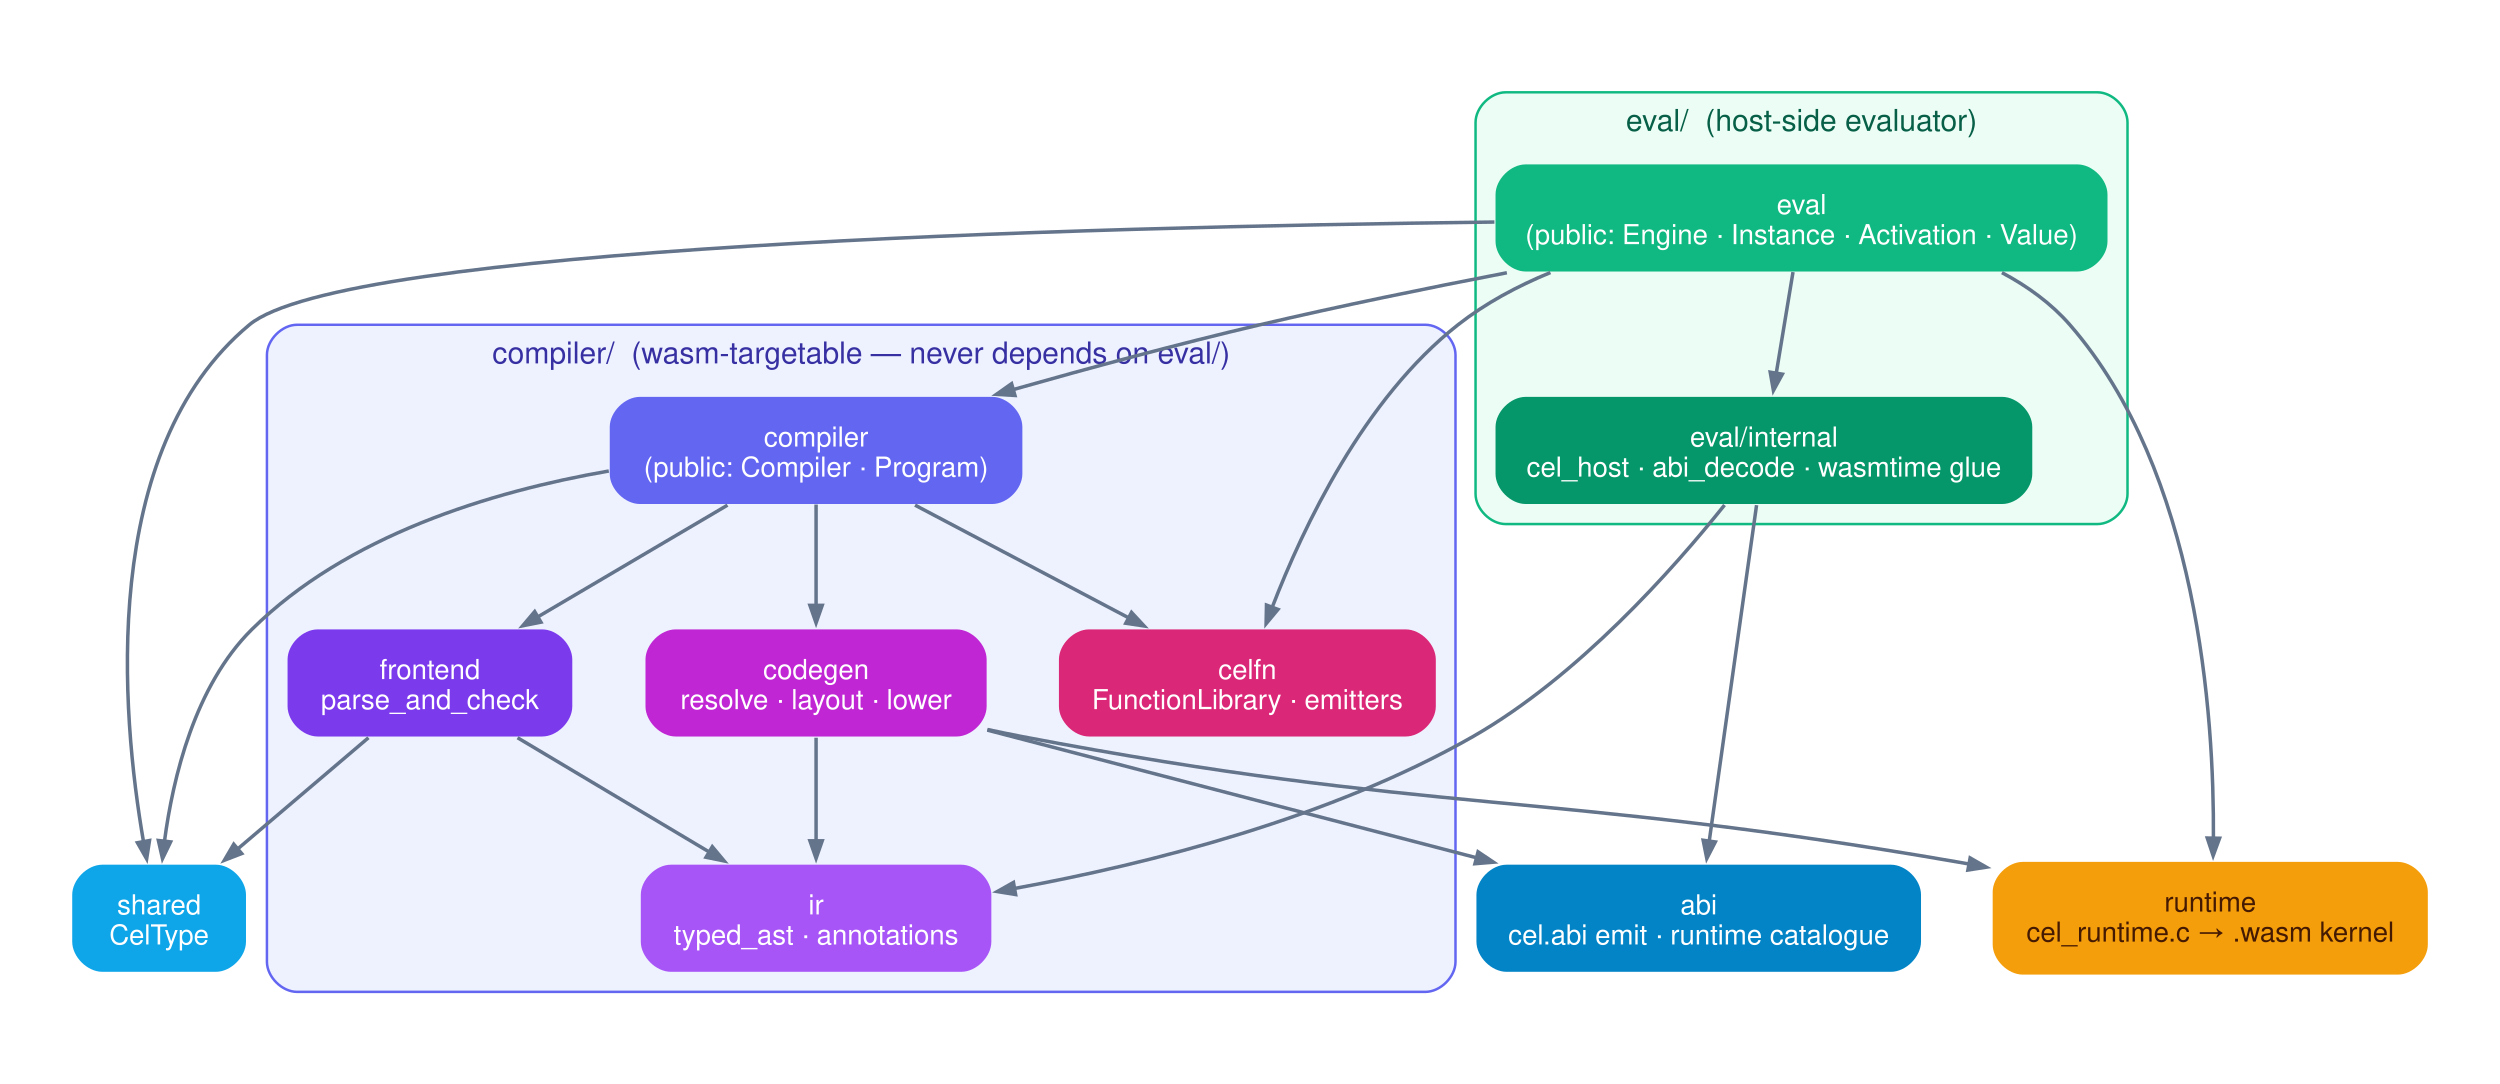
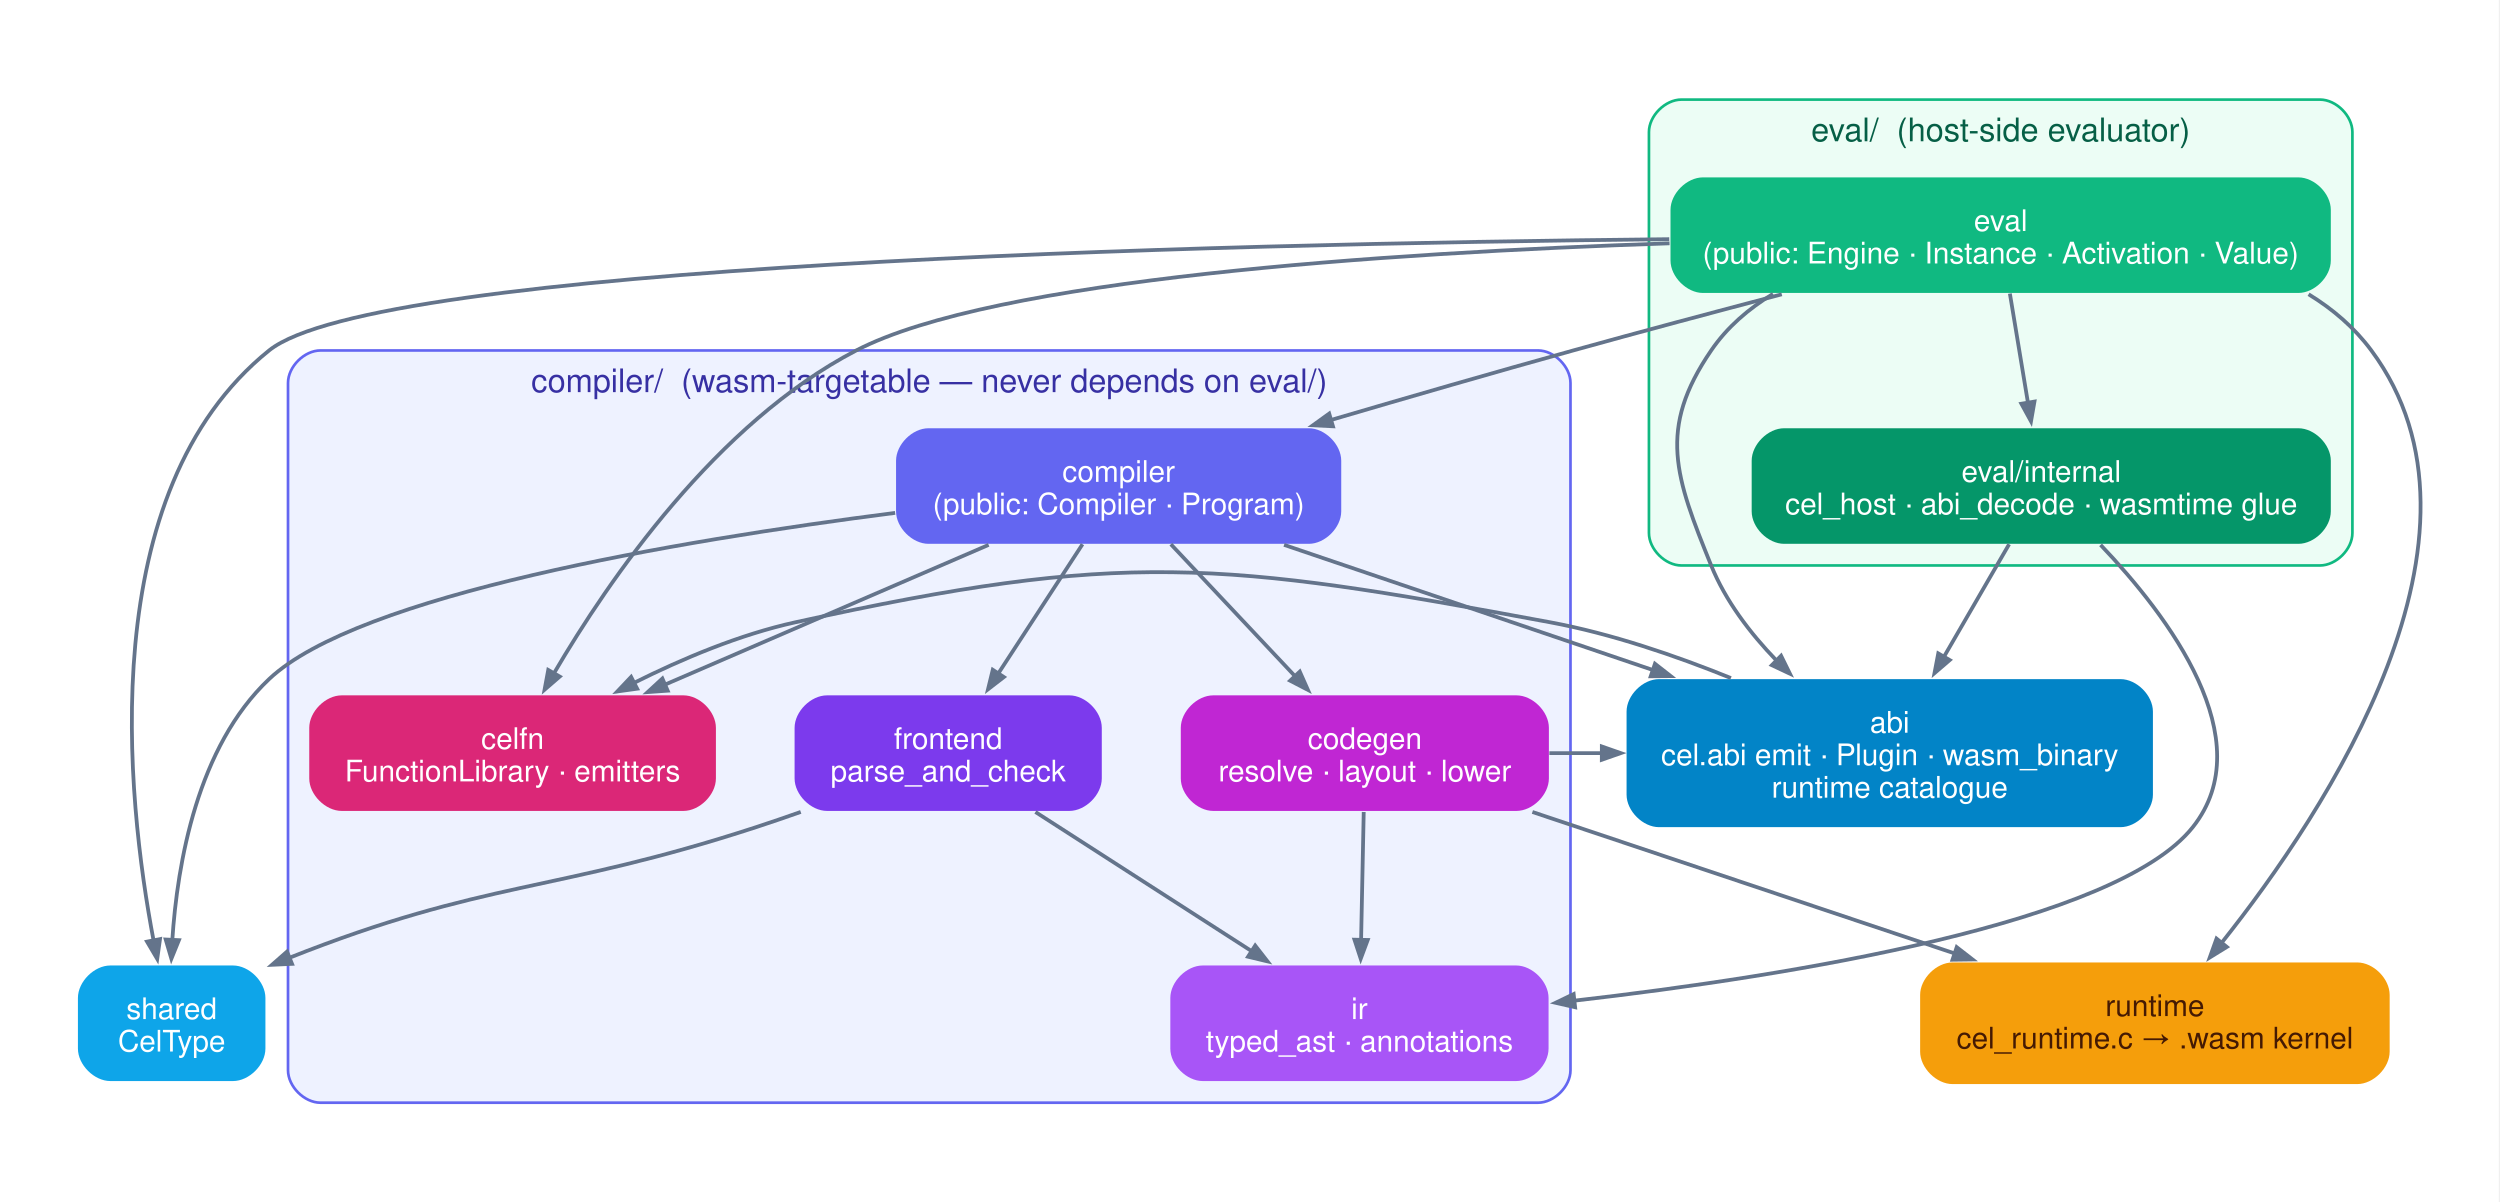
- <svg xmlns="http://www.w3.org/2000/svg" width="997pt" height="432pt" viewBox="0.00 0.00 997.00 432.00">
-   <g id="graph0" class="graph" transform="scale(1 1) rotate(0) translate(28.8 403.56)">
-     <polygon fill="white" stroke="none" points="-28.8,28.8 -28.8,-403.56 968.22,-403.56 968.22,28.8 -28.8,28.8" />
+ <svg xmlns="http://www.w3.org/2000/svg" width="924pt" height="444pt" viewBox="0.00 0.00 924.00 444.00">
+   <g id="graph0" class="graph" transform="scale(1 1) rotate(0) translate(28.8 415.56)">
+     <polygon fill="white" stroke="none" points="-28.8,28.8 -28.8,-415.56 894.75,-415.56 894.75,28.8 -28.8,28.8" />
    <g id="clust1" class="cluster">
-       <path fill="#eef2ff" stroke="#6366f1" d="M89.65,-8C89.65,-8 539.65,-8 539.65,-8 545.65,-8 551.65,-14 551.65,-20 551.65,-20 551.65,-262.04 551.65,-262.04 551.65,-268.04 545.65,-274.04 539.65,-274.04 539.65,-274.04 89.65,-274.04 89.65,-274.04 83.65,-274.04 77.65,-268.04 77.65,-262.04 77.65,-262.04 77.65,-20 77.65,-20 77.65,-14 83.65,-8 89.65,-8" />
-       <text xml:space="preserve" text-anchor="middle" x="314.65" y="-258.64" font-family="Helvetica,sans-Serif" font-size="12.00" fill="#3730a3">compiler/  (wasm-targetable — never depends on eval/)</text>
+       <path fill="#eef2ff" stroke="#6366f1" d="M89.65,-8C89.65,-8 539.65,-8 539.65,-8 545.65,-8 551.65,-14 551.65,-20 551.65,-20 551.65,-274.03 551.65,-274.03 551.65,-280.03 545.65,-286.03 539.65,-286.03 539.65,-286.03 89.65,-286.03 89.65,-286.03 83.65,-286.03 77.65,-280.03 77.65,-274.03 77.65,-274.03 77.65,-20 77.65,-20 77.65,-14 83.65,-8 89.65,-8" />
+       <text xml:space="preserve" text-anchor="middle" x="314.65" y="-270.63" font-family="Helvetica,sans-Serif" font-size="12.00" fill="#3730a3">compiler/  (wasm-targetable — never depends on eval/)</text>
    </g>
    <g id="clust2" class="cluster">
-       <path fill="#ecfdf5" stroke="#10b981" d="M571.65,-194.56C571.65,-194.56 807.65,-194.56 807.65,-194.56 813.65,-194.56 819.65,-200.56 819.65,-206.56 819.65,-206.56 819.65,-354.75 819.65,-354.75 819.65,-360.75 813.65,-366.75 807.65,-366.75 807.65,-366.75 571.65,-366.75 571.65,-366.75 565.65,-366.75 559.65,-360.75 559.65,-354.75 559.65,-354.75 559.65,-206.56 559.65,-206.56 559.65,-200.56 565.65,-194.56 571.65,-194.56" />
-       <text xml:space="preserve" text-anchor="middle" x="689.65" y="-351.36" font-family="Helvetica,sans-Serif" font-size="12.00" fill="#065f46">eval/  (host-side evaluator)</text>
+       <path fill="#ecfdf5" stroke="#10b981" d="M592.65,-206.56C592.65,-206.56 828.65,-206.56 828.65,-206.56 834.65,-206.56 840.65,-212.56 840.65,-218.56 840.65,-218.56 840.65,-366.75 840.65,-366.75 840.65,-372.75 834.65,-378.75 828.65,-378.75 828.65,-378.75 592.65,-378.75 592.65,-378.75 586.65,-378.75 580.65,-372.75 580.65,-366.75 580.65,-366.75 580.65,-218.56 580.65,-218.56 580.65,-212.56 586.65,-206.56 592.65,-206.56" />
+       <text xml:space="preserve" text-anchor="middle" x="710.65" y="-363.36" font-family="Helvetica,sans-Serif" font-size="12.00" fill="#065f46">eval/  (host-side evaluator)</text>
    </g>
    <g id="node1" class="node">
-       <path fill="#6366f1" stroke="none" d="M366.92,-245.29C366.92,-245.29 226.37,-245.29 226.37,-245.29 220.37,-245.29 214.37,-239.29 214.37,-233.29 214.37,-233.29 214.37,-214.56 214.37,-214.56 214.37,-208.56 220.37,-202.56 226.37,-202.56 226.37,-202.56 366.92,-202.56 366.92,-202.56 372.92,-202.56 378.92,-208.56 378.92,-214.56 378.92,-214.56 378.92,-233.29 378.92,-233.29 378.92,-239.29 372.92,-245.29 366.92,-245.29" />
-       <text xml:space="preserve" text-anchor="middle" x="296.65" y="-225.48" font-family="Helvetica,sans-Serif" font-size="11.00" fill="white">compiler</text>
-       <text xml:space="preserve" text-anchor="middle" x="296.65" y="-213.48" font-family="Helvetica,sans-Serif" font-size="11.00" fill="white">(public: Compiler · Program)</text>
+       <path fill="#6366f1" stroke="none" d="M454.92,-257.28C454.92,-257.28 314.38,-257.28 314.38,-257.28 308.38,-257.28 302.38,-251.28 302.38,-245.28 302.38,-245.28 302.38,-226.56 302.38,-226.56 302.38,-220.56 308.38,-214.56 314.38,-214.56 314.38,-214.56 454.92,-214.56 454.92,-214.56 460.92,-214.56 466.92,-220.56 466.92,-226.56 466.92,-226.56 466.92,-245.28 466.92,-245.28 466.92,-251.28 460.92,-257.28 454.92,-257.28" />
+       <text xml:space="preserve" text-anchor="middle" x="384.65" y="-237.47" font-family="Helvetica,sans-Serif" font-size="11.00" fill="white">compiler</text>
+       <text xml:space="preserve" text-anchor="middle" x="384.65" y="-225.47" font-family="Helvetica,sans-Serif" font-size="11.00" fill="white">(public: Compiler · Program)</text>
    </g>
    <g id="node2" class="node">
-       <path fill="#7c3aed" stroke="none" d="M187.43,-152.56C187.43,-152.56 97.88,-152.56 97.88,-152.56 91.88,-152.56 85.88,-146.56 85.88,-140.56 85.88,-140.56 85.88,-121.84 85.88,-121.84 85.88,-115.84 91.88,-109.84 97.88,-109.84 97.88,-109.84 187.43,-109.84 187.43,-109.84 193.43,-109.84 199.43,-115.84 199.43,-121.84 199.43,-121.84 199.43,-140.56 199.43,-140.56 199.43,-146.56 193.43,-152.56 187.43,-152.56" />
-       <text xml:space="preserve" text-anchor="middle" x="142.65" y="-132.75" font-family="Helvetica,sans-Serif" font-size="11.00" fill="white">frontend</text>
-       <text xml:space="preserve" text-anchor="middle" x="142.65" y="-120.75" font-family="Helvetica,sans-Serif" font-size="11.00" fill="white">parse_and_check</text>
+       <path fill="#7c3aed" stroke="none" d="M366.42,-158.56C366.42,-158.56 276.88,-158.56 276.88,-158.56 270.88,-158.56 264.88,-152.56 264.88,-146.56 264.88,-146.56 264.88,-127.84 264.88,-127.84 264.88,-121.84 270.88,-115.84 276.88,-115.84 276.88,-115.84 366.42,-115.84 366.42,-115.84 372.42,-115.84 378.42,-121.84 378.42,-127.84 378.42,-127.84 378.42,-146.56 378.42,-146.56 378.42,-152.56 372.42,-158.56 366.42,-158.56" />
+       <text xml:space="preserve" text-anchor="middle" x="321.65" y="-138.75" font-family="Helvetica,sans-Serif" font-size="11.00" fill="white">frontend</text>
+       <text xml:space="preserve" text-anchor="middle" x="321.65" y="-126.75" font-family="Helvetica,sans-Serif" font-size="11.00" fill="white">parse_and_check</text>
    </g>
    <g id="edge1" class="edge">
-       <path fill="none" stroke="#64748b" stroke-width="1.4" d="M261.32,-202.11C238.72,-188.8 209.28,-171.45 185.37,-157.37" />
-       <polygon fill="#64748b" stroke="#64748b" stroke-width="1.4" points="186.92,-155.44 179.64,-154 184.43,-159.66 186.92,-155.44" />
+       <path fill="none" stroke="#64748b" stroke-width="1.4" d="M371.29,-214.41C362.16,-200.4 349.96,-181.66 339.93,-166.27" />
+       <polygon fill="#64748b" stroke="#64748b" stroke-width="1.4" points="342.24,-165.32 336.37,-160.8 338.13,-168 342.24,-165.32" />
    </g>
    <g id="node4" class="node">
-       <path fill="#c026d3" stroke="none" d="M352.67,-152.56C352.67,-152.56 240.62,-152.56 240.62,-152.56 234.62,-152.56 228.62,-146.56 228.62,-140.56 228.62,-140.56 228.62,-121.84 228.62,-121.84 228.62,-115.84 234.62,-109.84 240.62,-109.84 240.62,-109.84 352.67,-109.84 352.67,-109.84 358.67,-109.84 364.67,-115.84 364.67,-121.84 364.67,-121.84 364.67,-140.56 364.67,-140.56 364.67,-146.56 358.67,-152.56 352.67,-152.56" />
-       <text xml:space="preserve" text-anchor="middle" x="296.65" y="-132.75" font-family="Helvetica,sans-Serif" font-size="11.00" fill="white">codegen</text>
-       <text xml:space="preserve" text-anchor="middle" x="296.65" y="-120.75" font-family="Helvetica,sans-Serif" font-size="11.00" fill="white">resolve · layout · lower</text>
+       <path fill="#c026d3" stroke="none" d="M531.67,-158.56C531.67,-158.56 419.62,-158.56 419.62,-158.56 413.62,-158.56 407.62,-152.56 407.62,-146.56 407.62,-146.56 407.62,-127.84 407.62,-127.84 407.62,-121.84 413.62,-115.84 419.62,-115.84 419.62,-115.84 531.67,-115.84 531.67,-115.84 537.67,-115.84 543.67,-121.84 543.67,-127.84 543.67,-127.84 543.67,-146.56 543.67,-146.56 543.67,-152.56 537.67,-158.56 531.67,-158.56" />
+       <text xml:space="preserve" text-anchor="middle" x="475.65" y="-138.75" font-family="Helvetica,sans-Serif" font-size="11.00" fill="white">codegen</text>
+       <text xml:space="preserve" text-anchor="middle" x="475.65" y="-126.75" font-family="Helvetica,sans-Serif" font-size="11.00" fill="white">resolve · layout · lower</text>
    </g>
    <g id="edge5" class="edge">
-       <path fill="none" stroke="#64748b" stroke-width="1.4" d="M296.65,-202.34C296.65,-190.36 296.65,-175.06 296.65,-161.81" />
-       <polygon fill="#64748b" stroke="#64748b" stroke-width="1.4" points="299.1,-162.14 296.65,-155.14 294.2,-162.14 299.1,-162.14" />
+       <path fill="none" stroke="#64748b" stroke-width="1.4" d="M403.95,-214.41C417.37,-200.15 435.41,-180.98 450.03,-165.44" />
+       <polygon fill="#64748b" stroke="#64748b" stroke-width="1.4" points="451.6,-167.34 454.61,-160.56 448.03,-163.98 451.6,-167.34" />
    </g>
    <g id="node5" class="node">
-       <path fill="#db2777" stroke="none" d="M531.8,-152.56C531.8,-152.56 405.5,-152.56 405.5,-152.56 399.5,-152.56 393.5,-146.56 393.5,-140.56 393.5,-140.56 393.5,-121.84 393.5,-121.84 393.5,-115.84 399.5,-109.84 405.5,-109.84 405.5,-109.84 531.8,-109.84 531.8,-109.84 537.8,-109.84 543.8,-115.84 543.8,-121.84 543.8,-121.84 543.8,-140.56 543.8,-140.56 543.8,-146.56 537.8,-152.56 531.8,-152.56" />
-       <text xml:space="preserve" text-anchor="middle" x="468.65" y="-132.75" font-family="Helvetica,sans-Serif" font-size="11.00" fill="white">celfn</text>
-       <text xml:space="preserve" text-anchor="middle" x="468.65" y="-120.75" font-family="Helvetica,sans-Serif" font-size="11.00" fill="white">FunctionLibrary · emitters</text>
+       <path fill="#db2777" stroke="none" d="M223.8,-158.56C223.8,-158.56 97.5,-158.56 97.5,-158.56 91.5,-158.56 85.5,-152.56 85.5,-146.56 85.5,-146.56 85.5,-127.84 85.5,-127.84 85.5,-121.84 91.5,-115.84 97.5,-115.84 97.5,-115.84 223.8,-115.84 223.8,-115.84 229.8,-115.84 235.8,-121.84 235.8,-127.84 235.8,-127.84 235.8,-146.56 235.8,-146.56 235.8,-152.56 229.8,-158.56 223.8,-158.56" />
+       <text xml:space="preserve" text-anchor="middle" x="160.65" y="-138.75" font-family="Helvetica,sans-Serif" font-size="11.00" fill="white">celfn</text>
+       <text xml:space="preserve" text-anchor="middle" x="160.65" y="-126.75" font-family="Helvetica,sans-Serif" font-size="11.00" fill="white">FunctionLibrary · emitters</text>
    </g>
    <g id="edge2" class="edge">
-       <path fill="none" stroke="#64748b" stroke-width="1.4" d="M336.11,-202.11C361.57,-188.69 394.81,-171.15 421.63,-157" />
-       <polygon fill="#64748b" stroke="#64748b" stroke-width="1.4" points="422.45,-159.34 427.5,-153.91 420.16,-155.01 422.45,-159.34" />
+       <path fill="none" stroke="#64748b" stroke-width="1.4" d="M336.6,-214.18C301.46,-199 253.7,-178.38 216.8,-162.45" />
+       <polygon fill="#64748b" stroke="#64748b" stroke-width="1.4" points="217.97,-160.29 210.57,-159.76 216.02,-164.78 217.97,-160.29" />
    </g>
    <g id="node8" class="node">
      <path fill="#0ea5e9" stroke="none" d="M57.3,-58.72C57.3,-58.72 12,-58.72 12,-58.72 6,-58.72 0,-52.72 0,-46.72 0,-46.72 0,-28 0,-28 0,-22 6,-16 12,-16 12,-16 57.3,-16 57.3,-16 63.3,-16 69.3,-22 69.3,-28 69.3,-28 69.3,-46.72 69.3,-46.72 69.3,-52.72 63.3,-58.72 57.3,-58.72" />
      <text xml:space="preserve" text-anchor="middle" x="34.65" y="-38.91" font-family="Helvetica,sans-Serif" font-size="11.00" fill="white">shared</text>
      <text xml:space="preserve" text-anchor="middle" x="34.65" y="-26.91" font-family="Helvetica,sans-Serif" font-size="11.00" fill="white">CelType</text>
    </g>
    <g id="edge7" class="edge">
-       <path fill="none" stroke="#64748b" stroke-width="1.4" d="M213.99,-215.72C166.67,-207.49 109.39,-189.92 71.65,-152.56 48.96,-130.1 40.18,-93.63 36.78,-67.96" />
-       <polygon fill="#64748b" stroke="#64748b" stroke-width="1.4" points="39.23,-67.81 36,-61.14 34.36,-68.37 39.23,-67.81" />
+       <path fill="none" stroke="#64748b" stroke-width="1.4" d="M302.04,-226C220.55,-215.55 103.55,-195.63 70.65,-164.56 44.19,-139.58 36.73,-96.65 34.87,-67.89" />
+       <polygon fill="#64748b" stroke="#64748b" stroke-width="1.4" points="37.33,-68.08 34.54,-61.2 32.44,-68.32 37.33,-68.08" />
+     </g>
+     <g id="node9" class="node">
+       <path fill="#0284c7" stroke="none" d="M754.92,-164.56C754.92,-164.56 584.38,-164.56 584.38,-164.56 578.38,-164.56 572.38,-158.56 572.38,-152.56 572.38,-152.56 572.38,-121.84 572.38,-121.84 572.38,-115.84 578.38,-109.84 584.38,-109.84 584.38,-109.84 754.92,-109.84 754.92,-109.84 760.92,-109.84 766.92,-115.84 766.92,-121.84 766.92,-121.84 766.92,-152.56 766.92,-152.56 766.92,-158.56 760.92,-164.56 754.92,-164.56" />
+       <text xml:space="preserve" text-anchor="middle" x="669.65" y="-144.75" font-family="Helvetica,sans-Serif" font-size="11.00" fill="white">abi</text>
+       <text xml:space="preserve" text-anchor="middle" x="669.65" y="-132.75" font-family="Helvetica,sans-Serif" font-size="11.00" fill="white">cel.abi emit · Plugin · wasm_binary</text>
+       <text xml:space="preserve" text-anchor="middle" x="669.65" y="-120.75" font-family="Helvetica,sans-Serif" font-size="11.00" fill="white">runtime catalogue</text>
+     </g>
+     <g id="edge10" class="edge">
+       <path fill="none" stroke="#64748b" stroke-width="1.4" d="M445.79,-214.18C485.59,-200.67 538.12,-182.84 582.29,-167.85" />
+       <polygon fill="#64748b" stroke="#64748b" stroke-width="1.4" points="582.87,-170.24 588.71,-165.67 581.3,-165.6 582.87,-170.24" />
    </g>
    <g id="node3" class="node">
-       <path fill="#a855f7" stroke="none" d="M354.55,-58.72C354.55,-58.72 238.75,-58.72 238.75,-58.72 232.75,-58.72 226.75,-52.72 226.75,-46.72 226.75,-46.72 226.75,-28 226.75,-28 226.75,-22 232.75,-16 238.75,-16 238.75,-16 354.55,-16 354.55,-16 360.55,-16 366.55,-22 366.55,-28 366.55,-28 366.55,-46.72 366.55,-46.72 366.55,-52.72 360.55,-58.72 354.55,-58.72" />
-       <text xml:space="preserve" text-anchor="middle" x="296.65" y="-38.91" font-family="Helvetica,sans-Serif" font-size="11.00" fill="white">ir</text>
-       <text xml:space="preserve" text-anchor="middle" x="296.65" y="-26.91" font-family="Helvetica,sans-Serif" font-size="11.00" fill="white">typed_ast · annotations</text>
+       <path fill="#a855f7" stroke="none" d="M531.55,-58.72C531.55,-58.72 415.75,-58.72 415.75,-58.72 409.75,-58.72 403.75,-52.72 403.75,-46.72 403.75,-46.72 403.75,-28 403.75,-28 403.75,-22 409.75,-16 415.75,-16 415.75,-16 531.55,-16 531.55,-16 537.55,-16 543.55,-22 543.55,-28 543.55,-28 543.55,-46.72 543.55,-46.72 543.55,-52.72 537.55,-58.72 531.55,-58.72" />
+       <text xml:space="preserve" text-anchor="middle" x="473.65" y="-38.91" font-family="Helvetica,sans-Serif" font-size="11.00" fill="white">ir</text>
+       <text xml:space="preserve" text-anchor="middle" x="473.65" y="-26.91" font-family="Helvetica,sans-Serif" font-size="11.00" fill="white">typed_ast · annotations</text>
    </g>
    <g id="edge3" class="edge">
-       <path fill="none" stroke="#64748b" stroke-width="1.4" d="M177.59,-109.36C200.34,-95.8 230.14,-78.03 254.24,-63.66" />
-       <polygon fill="#64748b" stroke="#64748b" stroke-width="1.4" points="255.27,-65.89 260.02,-60.2 252.76,-61.69 255.27,-65.89" />
+       <path fill="none" stroke="#64748b" stroke-width="1.4" d="M353.89,-115.45C377.26,-100.41 409.02,-79.96 433.96,-63.91" />
+       <polygon fill="#64748b" stroke="#64748b" stroke-width="1.4" points="435.12,-66.08 439.68,-60.23 432.47,-61.96 435.12,-66.08" />
    </g>
    <g id="edge6" class="edge">
-       <path fill="none" stroke="#64748b" stroke-width="1.4" d="M118.14,-109.36C102.68,-96.21 82.56,-79.1 65.94,-64.97" />
-       <polygon fill="#64748b" stroke="#64748b" stroke-width="1.4" points="67.59,-63.16 60.67,-60.49 64.42,-66.89 67.59,-63.16" />
+       <path fill="none" stroke="#64748b" stroke-width="1.4" d="M267.15,-115.47C261.6,-113.51 256.02,-111.6 250.65,-109.84 175.67,-85.38 151.01,-90.47 77.94,-61.48" />
+       <polygon fill="#64748b" stroke="#64748b" stroke-width="1.4" points="79.13,-59.32 71.73,-58.97 77.3,-63.86 79.13,-59.32" />
    </g>
    <g id="edge4" class="edge">
-       <path fill="none" stroke="#64748b" stroke-width="1.4" d="M296.65,-109.36C296.65,-97.15 296.65,-81.52 296.65,-68.04" />
-       <polygon fill="#64748b" stroke="#64748b" stroke-width="1.4" points="299.1,-68.24 296.65,-61.24 294.2,-68.24 299.1,-68.24" />
-     </g>
-     <g id="node9" class="node">
-       <path fill="#0284c7" stroke="none" d="M725.3,-58.72C725.3,-58.72 572,-58.72 572,-58.72 566,-58.72 560,-52.72 560,-46.72 560,-46.72 560,-28 560,-28 560,-22 566,-16 572,-16 572,-16 725.3,-16 725.3,-16 731.3,-16 737.3,-22 737.3,-28 737.3,-28 737.3,-46.72 737.3,-46.72 737.3,-52.72 731.3,-58.72 725.3,-58.72" />
-       <text xml:space="preserve" text-anchor="middle" x="648.65" y="-38.91" font-family="Helvetica,sans-Serif" font-size="11.00" fill="white">abi</text>
-       <text xml:space="preserve" text-anchor="middle" x="648.65" y="-26.91" font-family="Helvetica,sans-Serif" font-size="11.00" fill="white">cel.abi emit · runtime catalogue</text>
+       <path fill="none" stroke="#64748b" stroke-width="1.4" d="M475.23,-115.45C474.94,-101.7 474.57,-83.45 474.26,-68.15" />
+       <polygon fill="#64748b" stroke="#64748b" stroke-width="1.4" points="476.71,-68.15 474.12,-61.2 471.81,-68.25 476.71,-68.15" />
    </g>
    <g id="edge8" class="edge">
-       <path fill="none" stroke="#64748b" stroke-width="1.4" d="M364.94,-112.39C420.58,-97.87 499.56,-77.26 560.07,-61.47" />
-       <polygon fill="#64748b" stroke="#64748b" stroke-width="1.4" points="560.65,-63.85 566.8,-59.72 559.41,-59.11 560.65,-63.85" />
+       <path fill="none" stroke="#64748b" stroke-width="1.4" d="M543.85,-137.2C550.38,-137.2 556.92,-137.2 563.45,-137.2" />
+       <polygon fill="#64748b" stroke="#64748b" stroke-width="1.4" points="563.24,-139.66 570.24,-137.21 563.23,-134.76 563.24,-139.66" />
    </g>
    <g id="node10" class="node">
-       <path fill="#f59e0b" stroke="none" d="M927.42,-59.84C927.42,-59.84 777.88,-59.84 777.88,-59.84 771.88,-59.84 765.88,-53.84 765.88,-47.84 765.88,-47.84 765.88,-26.87 765.88,-26.87 765.88,-20.88 771.88,-14.88 777.88,-14.88 777.88,-14.88 927.42,-14.88 927.42,-14.88 933.42,-14.88 939.42,-20.88 939.42,-26.88 939.42,-26.88 939.42,-47.84 939.42,-47.84 939.42,-53.84 933.42,-59.84 927.42,-59.84" />
-       <text xml:space="preserve" text-anchor="middle" x="852.65" y="-40.03" font-family="Helvetica,sans-Serif" font-size="11.00" fill="#451a03">runtime</text>
-       <text xml:space="preserve" text-anchor="middle" x="852.65" y="-28.04" font-family="Helvetica,sans-Serif" font-size="11.00" fill="#451a03">cel_runtime.c → .wasm kernel</text>
+       <path fill="#f59e0b" stroke="none" d="M842.42,-59.84C842.42,-59.84 692.88,-59.84 692.88,-59.84 686.88,-59.84 680.88,-53.84 680.88,-47.84 680.88,-47.84 680.88,-26.87 680.88,-26.87 680.88,-20.88 686.88,-14.88 692.88,-14.88 692.88,-14.88 842.42,-14.88 842.42,-14.88 848.42,-14.88 854.42,-20.88 854.42,-26.88 854.42,-26.88 854.42,-47.84 854.42,-47.84 854.42,-53.84 848.42,-59.84 842.42,-59.84" />
+       <text xml:space="preserve" text-anchor="middle" x="767.65" y="-40.03" font-family="Helvetica,sans-Serif" font-size="11.00" fill="#451a03">runtime</text>
+       <text xml:space="preserve" text-anchor="middle" x="767.65" y="-28.04" font-family="Helvetica,sans-Serif" font-size="11.00" fill="#451a03">cel_runtime.c → .wasm kernel</text>
    </g>
    <g id="edge9" class="edge">
-       <path fill="none" stroke="#64748b" stroke-width="1.4" d="M364.98,-112.64C369.6,-111.64 374.18,-110.7 378.65,-109.84 542.95,-78.53 586.84,-88.38 751.65,-59.84 753.34,-59.55 755.04,-59.25 756.76,-58.94" />
-       <polygon fill="#64748b" stroke="#64748b" stroke-width="1.4" points="756.89,-61.41 763.33,-57.73 756,-56.59 756.89,-61.41" />
+       <path fill="none" stroke="#64748b" stroke-width="1.4" d="M537.58,-115.45C583.22,-100.16 645.49,-79.3 693.73,-63.13" />
+       <polygon fill="#64748b" stroke="#64748b" stroke-width="1.4" points="694.4,-65.49 700.26,-60.94 692.84,-60.84 694.4,-65.49" />
    </g>
    <g id="node6" class="node">
-       <path fill="#10b981" stroke="none" d="M799.67,-338C799.67,-338 579.62,-338 579.62,-338 573.62,-338 567.62,-332 567.62,-326 567.62,-326 567.62,-307.28 567.62,-307.28 567.62,-301.28 573.62,-295.28 579.62,-295.28 579.62,-295.28 799.67,-295.28 799.67,-295.28 805.67,-295.28 811.67,-301.28 811.67,-307.28 811.67,-307.28 811.67,-326 811.67,-326 811.67,-332 805.67,-338 799.67,-338" />
-       <text xml:space="preserve" text-anchor="middle" x="689.65" y="-318.19" font-family="Helvetica,sans-Serif" font-size="11.00" fill="white">eval</text>
-       <text xml:space="preserve" text-anchor="middle" x="689.65" y="-306.19" font-family="Helvetica,sans-Serif" font-size="11.00" fill="white">(public: Engine · Instance · Activation · Value)</text>
+       <path fill="#10b981" stroke="none" d="M820.67,-350C820.67,-350 600.62,-350 600.62,-350 594.62,-350 588.62,-344 588.62,-338 588.62,-338 588.62,-319.28 588.62,-319.28 588.62,-313.28 594.62,-307.28 600.62,-307.28 600.62,-307.28 820.67,-307.28 820.67,-307.28 826.67,-307.28 832.67,-313.28 832.67,-319.28 832.67,-319.28 832.67,-338 832.67,-338 832.67,-344 826.67,-350 820.67,-350" />
+       <text xml:space="preserve" text-anchor="middle" x="710.65" y="-330.19" font-family="Helvetica,sans-Serif" font-size="11.00" fill="white">eval</text>
+       <text xml:space="preserve" text-anchor="middle" x="710.65" y="-318.19" font-family="Helvetica,sans-Serif" font-size="11.00" fill="white">(public: Engine · Instance · Activation · Value)</text>
    </g>
-     <g id="edge10" class="edge">
-       <path fill="none" stroke="#64748b" stroke-width="1.4" d="M572.14,-294.79C540.09,-288.61 505.44,-281.49 473.65,-274.04 441.16,-266.41 405.65,-256.81 375.02,-248.13" />
-       <polygon fill="#64748b" stroke="#64748b" stroke-width="1.4" points="375.96,-245.85 368.56,-246.29 374.62,-250.56 375.96,-245.85" />
+     <g id="edge13" class="edge">
+       <path fill="none" stroke="#64748b" stroke-width="1.4" d="M629.75,-306.79C604.97,-300.28 577.66,-292.98 552.65,-286.03 523.33,-277.89 491.24,-268.6 463.04,-260.31" />
+       <polygon fill="#64748b" stroke="#64748b" stroke-width="1.4" points="463.86,-258 456.45,-258.37 462.47,-262.7 463.86,-258" />
+     </g>
+     <g id="edge14" class="edge">
+       <path fill="none" stroke="#64748b" stroke-width="1.4" d="M588.26,-325.63C482.29,-322.08 338.31,-312.38 287.65,-286.03 235.96,-259.15 196.35,-201.55 175.95,-166.72" />
+       <polygon fill="#64748b" stroke="#64748b" stroke-width="1.4" points="178.08,-165.5 172.47,-160.65 173.83,-167.94 178.08,-165.5" />
+     </g>
+     <g id="node7" class="node">
+       <path fill="#059669" stroke="none" d="M820.67,-257.28C820.67,-257.28 630.62,-257.28 630.62,-257.28 624.62,-257.28 618.62,-251.28 618.62,-245.28 618.62,-245.28 618.62,-226.56 618.62,-226.56 618.62,-220.56 624.62,-214.56 630.62,-214.56 630.62,-214.56 820.67,-214.56 820.67,-214.56 826.67,-214.56 832.67,-220.56 832.67,-226.56 832.67,-226.56 832.67,-245.28 832.67,-245.28 832.67,-251.28 826.67,-257.28 820.67,-257.28" />
+       <text xml:space="preserve" text-anchor="middle" x="725.65" y="-237.47" font-family="Helvetica,sans-Serif" font-size="11.00" fill="white">eval/internal</text>
+       <text xml:space="preserve" text-anchor="middle" x="725.65" y="-225.47" font-family="Helvetica,sans-Serif" font-size="11.00" fill="white">cel_host · abi_decode · wasmtime glue</text>
+     </g>
+     <g id="edge15" class="edge">
+       <path fill="none" stroke="#64748b" stroke-width="1.4" d="M714.05,-307.06C716.03,-295.08 718.56,-279.78 720.76,-266.53" />
+       <polygon fill="#64748b" stroke="#64748b" stroke-width="1.4" points="723.14,-267.14 721.86,-259.83 718.3,-266.34 723.14,-267.14" />
+     </g>
+     <g id="edge19" class="edge">
+       <path fill="none" stroke="#64748b" stroke-width="1.4" d="M588.15,-327.16C413.58,-325.34 109.9,-317.62 70.65,-286.03 5.85,-233.89 17.83,-121.24 28,-67.73" />
+       <polygon fill="#64748b" stroke="#64748b" stroke-width="1.4" points="30.34,-68.48 29.31,-61.14 25.54,-67.53 30.34,-68.48" />
    </g>
    <g id="edge11" class="edge">
-       <path fill="none" stroke="#64748b" stroke-width="1.4" d="M589.5,-294.87C576.31,-289.46 563.6,-282.63 552.65,-274.04 515.2,-244.64 490.95,-193.56 478.56,-161.38" />
-       <polygon fill="#64748b" stroke="#64748b" stroke-width="1.4" points="480.86,-160.53 476.12,-154.83 476.27,-162.25 480.86,-160.53" />
+       <path fill="none" stroke="#64748b" stroke-width="1.4" d="M626.5,-306.94C617.54,-301.52 609.56,-294.67 603.65,-286.03 583.71,-256.88 590.42,-239.31 603.65,-206.56 608.92,-193.52 618.01,-181.57 627.78,-171.45" />
+       <polygon fill="#64748b" stroke="#64748b" stroke-width="1.4" points="629.49,-173.2 632.76,-166.55 626.06,-169.71 629.49,-173.2" />
    </g>
-     <g id="node7" class="node">
-       <path fill="#059669" stroke="none" d="M769.67,-245.29C769.67,-245.29 579.62,-245.29 579.62,-245.29 573.62,-245.29 567.62,-239.29 567.62,-233.29 567.62,-233.29 567.62,-214.56 567.62,-214.56 567.62,-208.56 573.62,-202.56 579.62,-202.56 579.62,-202.56 769.67,-202.56 769.67,-202.56 775.67,-202.56 781.67,-208.56 781.67,-214.56 781.67,-214.56 781.67,-233.29 781.67,-233.29 781.67,-239.29 775.67,-245.29 769.67,-245.29" />
-       <text xml:space="preserve" text-anchor="middle" x="674.65" y="-225.48" font-family="Helvetica,sans-Serif" font-size="11.00" fill="white">eval/internal</text>
-       <text xml:space="preserve" text-anchor="middle" x="674.65" y="-213.48" font-family="Helvetica,sans-Serif" font-size="11.00" fill="white">cel_host · abi_decode · wasmtime glue</text>
+     <g id="edge16" class="edge">
+       <path fill="none" stroke="#64748b" stroke-width="1.4" d="M824.45,-306.8C833.38,-301.34 841.36,-294.52 847.65,-286.03 898.31,-217.71 831.21,-115.95 792.14,-66.87" />
+       <polygon fill="#64748b" stroke="#64748b" stroke-width="1.4" points="794.24,-65.57 787.93,-61.67 790.43,-68.65 794.24,-65.57" />
+     </g>
+     <g id="edge18" class="edge">
+       <path fill="none" stroke="#64748b" stroke-width="1.4" d="M747.57,-214.17C772.68,-187.86 807.25,-142.07 781.65,-109.84 753.56,-74.49 634.39,-55.06 552.79,-45.68" />
+       <polygon fill="#64748b" stroke="#64748b" stroke-width="1.4" points="553.36,-43.28 546.13,-44.93 552.82,-48.15 553.36,-43.28" />
+     </g>
+     <g id="edge17" class="edge">
+       <path fill="none" stroke="#64748b" stroke-width="1.4" d="M713.77,-214.41C706.73,-202.25 697.62,-186.52 689.51,-172.51" />
+       <polygon fill="#64748b" stroke="#64748b" stroke-width="1.4" points="691.82,-171.6 686.19,-166.77 687.58,-174.06 691.82,-171.6" />
    </g>
    <g id="edge12" class="edge">
-       <path fill="none" stroke="#64748b" stroke-width="1.4" d="M686.25,-295.06C684.27,-283.08 681.74,-267.78 679.54,-254.53" />
-       <polygon fill="#64748b" stroke="#64748b" stroke-width="1.4" points="682,-254.34 678.44,-247.83 677.16,-255.14 682,-254.34" />
-     </g>
-     <g id="edge16" class="edge">
-       <path fill="none" stroke="#64748b" stroke-width="1.4" d="M567.17,-315.01C397.58,-312.98 107.83,-304.97 70.65,-274.04 10.45,-223.94 19.57,-119.14 28.43,-67.88" />
-       <polygon fill="#64748b" stroke="#64748b" stroke-width="1.4" points="30.83,-68.36 29.68,-61.04 26.01,-67.48 30.83,-68.36" />
-     </g>
-     <g id="edge13" class="edge">
-       <path fill="none" stroke="#64748b" stroke-width="1.4" d="M769.57,-294.83C779.74,-289.42 789.19,-282.6 796.65,-274.04 847.77,-215.35 854.25,-118.34 853.91,-69.09" />
-       <polygon fill="#64748b" stroke="#64748b" stroke-width="1.4" points="856.36,-69.27 853.8,-62.31 851.46,-69.35 856.36,-69.27" />
-     </g>
-     <g id="edge15" class="edge">
-       <path fill="none" stroke="#64748b" stroke-width="1.4" d="M658.94,-202.15C638.57,-176.65 600.64,-133.86 558.65,-109.84 501.95,-77.42 429.89,-59.15 375.7,-49.22" />
-       <polygon fill="#64748b" stroke="#64748b" stroke-width="1.4" points="376.23,-46.82 368.91,-48.01 375.37,-51.65 376.23,-46.82" />
-     </g>
-     <g id="edge14" class="edge">
-       <path fill="none" stroke="#64748b" stroke-width="1.4" d="M671.72,-202.11C667.1,-169.35 658.12,-105.61 652.83,-68.05" />
-       <polygon fill="#64748b" stroke="#64748b" stroke-width="1.4" points="655.27,-67.79 651.87,-61.2 650.42,-68.47 655.27,-67.79" />
+       <path fill="none" stroke="#64748b" stroke-width="1.4" d="M610.95,-164.95C590.31,-173.31 566.65,-181.38 544.15,-185.56 422.24,-208.24 386.25,-212.23 265.15,-185.56 244.66,-181.05 223.42,-172.12 205.47,-163.14" />
+       <polygon fill="#64748b" stroke="#64748b" stroke-width="1.4" points="206.7,-161.02 199.36,-160 204.46,-165.38 206.7,-161.02" />
    </g>
  </g>
</svg>
